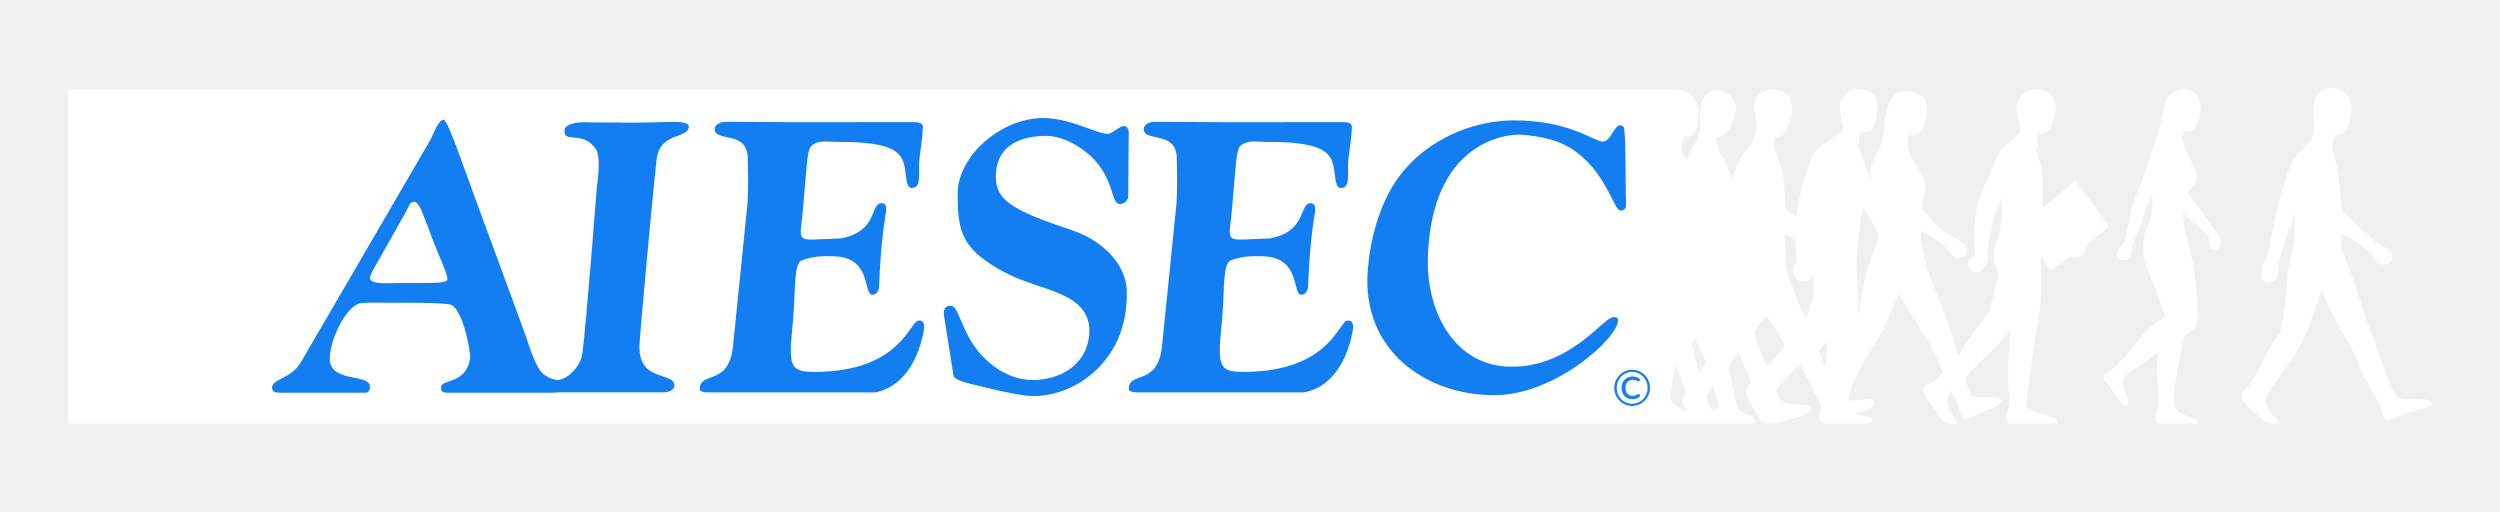
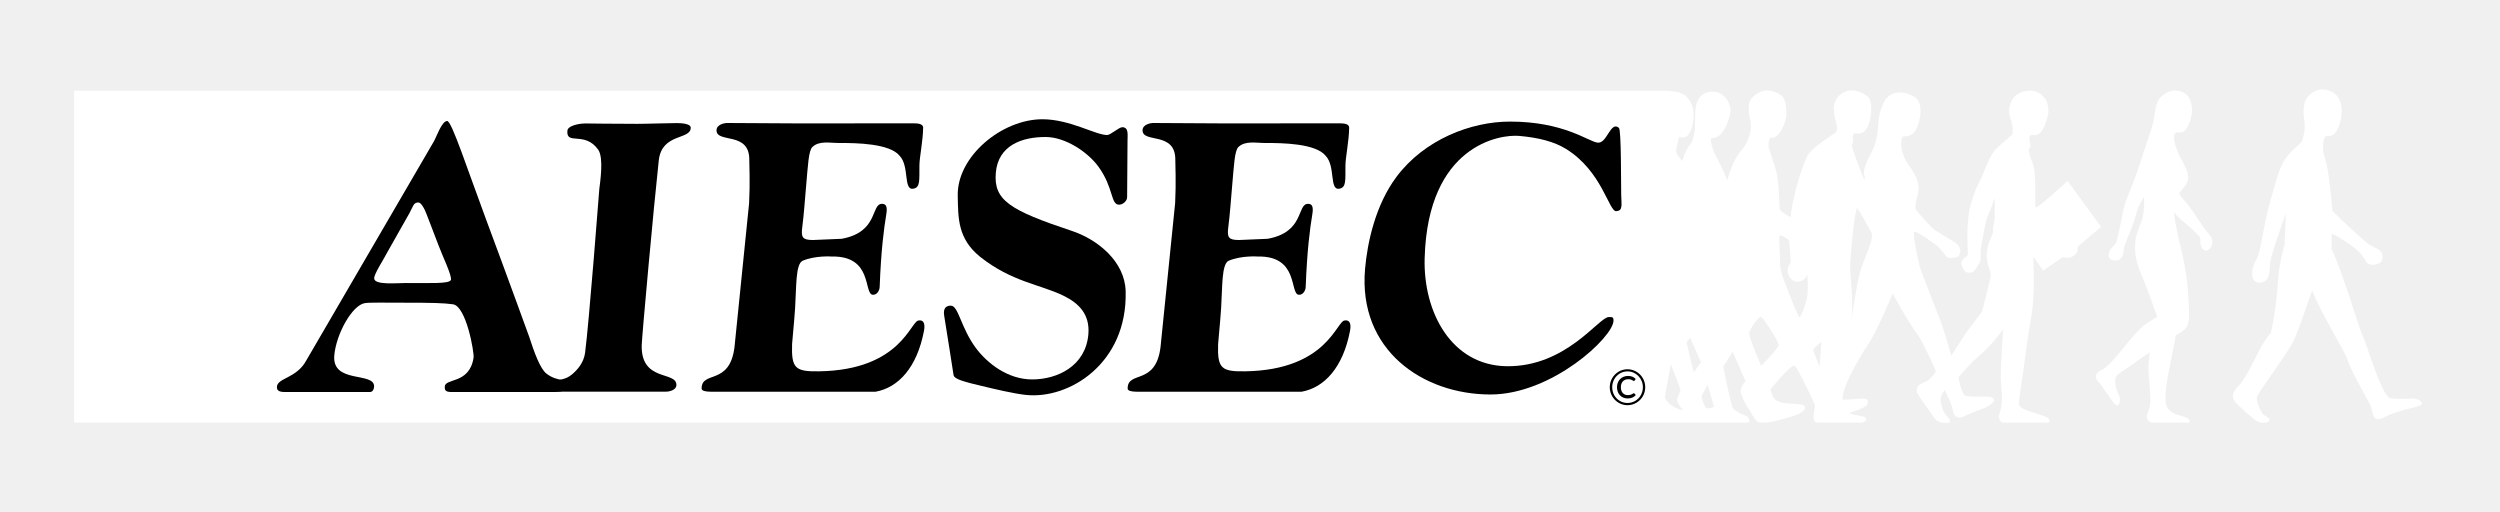
<svg xmlns="http://www.w3.org/2000/svg" version="1.1" width="1265" height="259" viewBox="0 0 1265 259">
  <defs>
    <clipPath id="clip_1">
      <path transform="matrix(1,0,0,-1,0,259)" d="M0 259H1265V0H0Z" />
    </clipPath>
  </defs>
  <g>
    <g clip-path="url(#clip_1)">
-       <path transform="matrix(1,0,0,-1,1123.207,119.6372)" d="M0 0C-.624 1.068-2.435 2.938-2.956 3.65-4.912 6.325-8.385 11.861-11.449 15.964-13.403 18.58-16.194 20.971-16.139 22.084-16.075 23.349-11.679 26.277-11.662 30.102-11.646 33.881-14.382 37.795-16.191 41.468-17.649 44.427-18.807 48.459-18.866 50.045-18.917 51.389-18.881 53.649-16.413 53.181-12.681 52.474-10.941 57.521-9.9 62.125-9.379 64.434-9.689 70.826-13.253 73.084-15.989 74.819-20.909 75.747-25.573 71.304-28.428 68.583-28.497 62.985-29.461 58.398-30.274 54.525-34.021 44.781-36.567 36.305-37.894 31.891-42.597 20.254-43.278 18.532-45.14 13.831-46.282 3.76-48.351-2.934-48.493-3.395-50.111-5.19-50.393-5.414-52.119-6.783-53.433-11-50.247-11.842-43.958-13.506-44.556-5.886-44.397-5.414-42.836-.771-40.267 4.316-38.654 9.845-38.427 10.625-37.406 14.457-36.995 15.158-36.795 15.5-34.939 19.382-34.203 20.4-34.203 20.4-33.464 12.335-35.881 6.895-36.197 6.183-38.239 .985-38.557-2.056-39.428-10.409-37.027-15.792-33.865-23.294-31.562-28.757-28.5-37.889-27.466-40.769-27.466-40.769-28.425-41.356-31.958-43.513-39.359-48.033-47.831-62.237-54.474-67.132-55.302-67.743-57.146-68.222-58.113-69.535-60.086-72.211-56.552-74.605-56.035-75.404-55.125-76.811-50.187-84.051-49.291-84.979-46.561-87.811-45.746-82.792-47.02-80.527-49.128-76.778-49.37-71.925-47.896-70.517-46.329-69.02-40.807-65.784-37.774-63.298-36.835-62.529-31.141-58.873-31.141-58.873-31.141-58.873-32.481-64.871-31.599-72.494-31.107-76.735-30.925-82.488-30.905-83.436-30.867-85.253-31.35-87.444-32.286-89.578-33.536-92.424-31.902-94.638-30.122-94.638H-11.327C-10.173-93.324-11.226-92.232-16.735-90.761-18.837-90.2-22.537-88.678-23.102-84.57-23.541-81.372-22.668-73.557-21.661-69.148-20.979-66.166-17.956-50.133-17.956-50.133-17.956-50.133-13.809-48.058-12.582-46.114-11.403-44.244-10.978-41.48-11.272-36.5-11.504-32.603-11.611-21.559-14.582-9.194-19.226 10.129-18.866 12.521-18.866 12.521-18.866 12.521-16.627 9.755-15.266 8.675-11.746 5.884-7.299 1.931-5.932 .112-5.184-.883-5.452-2.038-5.476-2.808-5.547-5.09-3.747-7.742-1.882-6.871 1.281-5.395 .937-1.605 0 0" fill="#ffffff" />
-       <path transform="matrix(1,0,0,-1,1225.866,201.9932)" d="M0 0C-1.483-.096-11.07-.682-12.35 .72-17.45 6.307-22.706 26.277-25.641 32.45-27.271 35.88-35.471 64.006-41.269 76.21L-41.17 83.873C-41.17 83.873-38.737 82.893-38.191 82.544-36.155 81.245-29.253 77.061-26.36 73.723-25.43 72.65-23.975 70.211-23.677 69.72-22.406 67.625-18.835 67.697-16.382 69.249-15.191 70.002-14.254 73.83-17.393 75.979-18.317 76.612-21.486 77.793-23.282 79.282-24.506 80.296-34.869 89.604-36.183 91.031-37.042 91.963-40.828 95.515-40.828 95.515-41.029 98.06-42.278 113.198-43.916 119.734-44.772 123.154-45.624 125.358-45.589 127.04-45.562 128.33-45.877 134.352-42.963 133.821-38.25 132.963-35.588 142.571-36.183 148.286-36.691 153.167-39.664 157.448-46.476 157.448-49.088 157.448-54.033 154.867-54.995 150.522-56.206 145.046-55.028 143.021-54.995 140.234-54.985 139.454-54.901 137.887-54.995 137.112-55.105 136.195-55.769 131.601-56.854 130.345-58.352 128.612-62.257 126.334-65.775 120.543-68.519 116.026-71 105.418-72.855 99.206-75.746 89.523-77.257 74.636-79.493 70.942-81.089 68.306-81.903 65.5-81.668 62.772-81.191 57.269-75.11 58.725-73.892 61.096-72.611 63.588-72.743 67.145-72.582 68.888-72.154 73.5-64.55 94.251-64.55 94.251-64.55 94.251-65.047 80.448-65.234 78.164-65.234 78.164-66.728 73.306-67.86 66.475-68.373 63.381-68.422 60.635-68.86 55.596-69.475 48.527-70.732 39.772-72.144 33.425-78.253 27.014-81.632 15.283-87.601 7.516-88.628 6.179-93.9 2.49-90.247-1.87-88.282-4.214-84.316-7.506-83.235-8.463-82.672-8.962-79.559-11.984-77.354-12.282-75.841-12.486-73.05-12.459-72.79-10.846-72.65-9.984-75.813-8.506-76.163-8.072-77.924-5.887-79.167-2.314-79.346-.341-79.431 .589-79.037 1.293-78.725 1.928-77.601 4.211-65.25 21.19-61.713 27.361-58.035 33.776-53.671 48.674-51.097 55.001-49.053 48.706-38.527 30.381-33.738 21.448-31.586 14.725-28.071 8.667-21.767-2.771-20.656-4.786-20.423-9.454-18.779-10.282-17.724-10.814-16.235-10.533-13.439-9.139-5.359-5.105 4.791-4.535 4.79-2.59 4.79-.872 1.407 .091 0 0" fill="#ffffff" />
-       <path transform="matrix(1,0,0,-1,960.96,148.5576)" d="M0 0C.027 .059 .043 .092 .043 .092 .007 .098-.006 .065 0 0" fill="#ffffff" />
-       <path transform="matrix(1,0,0,-1,944.9609,135.5859)" d="M0 0C-2.288-6.568-5.233-28.38-5.233-28.38-3.551-17.504-5.805-2.532-5.69 .714-5.464 7.113-3.677 27.784-2.054 30.655-1.955 30.83 5.428 18.101 5.485 17.374 5.678 13.138 2.597 7.458 0 0M-21.238-50.187-24.53-41.767C-24.318-40.763-20.482-37.585-20.29-37.643ZM-27.942-16.501C-29.083-20.424-30.704-25.023-31.68-25.014-31.68-25.014-34.431-19.403-37.267-11.649-38.812-7.426-41.432-1.853-41.355 1.893-41.229 8.079-42.233 16.187-41.522 16.628-40.992 16.957-37.147 14.78-36.738 14.12-36.738 14.12-35.831 3.559-35.962 2.992-35.962 2.992-37.412 1.22-37.49-.874-37.585-3.396-35.889-6.975-32.359-6.89-28.237-6.79-27.568-2.891-27.504-3.121-27.504-3.121-26.676-12.143-27.942-16.501M-50.989-49.793C-50.989-49.793-57.041-35.86-57.118-33.013-57.144-32.088-52.92-24.693-50.914-24.947-50.025-25.06-41.981-37.444-42.062-39.133-42.14-40.799-50.989-49.793-50.989-49.793M-78.984-71.229C-80.353-70.191-81.469-65.272-81.469-65.272L-78.239-59.464-75.029-70.654C-75.029-70.654-78.07-71.921-78.984-71.229M-85.313-53.069C-85.313-53.069-89.065-38.266-89.015-37.766L-87.218-35.521-81.637-47.905ZM-100.006-66.062C-100.224-65.589-97.008-49.039-97.008-49.039-97.008-49.039-92.244-61.08-92.029-62.146-92.029-62.146-93.212-65.007-93.769-66.522-94.46-68.41-90.795-72.434-90.795-72.434-90.795-72.434-97.613-71.244-100.006-66.062M95.501-78.689C95.608-78.432 96.254-77.943 95.783-77.132 94.087-74.216 81.156-73.284 80.274-69.296 80.105-68.53 82.225-54.697 82.601-52.082 83.135-48.367 85.088-33.026 86.313-26.641 89.226-11.44 87.272 5.458 87.795 5.722L92.705-1.244 102.727 5.608C103.121 5.593 106.583 4.038 109.63 7.567 110.392 8.448 110.271 10.699 110.344 10.99L122.211 21.05 105.125 44.426C105.125 44.426 90.095 30.582 88.863 30.843 88.662 30.886 88.58 36.139 88.649 40.396 88.713 44.275 88.604 50.458 87.342 53.499 86.257 56.109 85.096 59.404 85.479 60.633 85.549 60.854 86.273 61.167 86.215 62.191 86.138 63.552 85.776 64.518 85.751 64.799 85.522 67.383 85.788 68.128 88.103 67.76 93.017 66.978 95.225 78.477 95.34 78.964 95.456 79.456 95.452 84.562 93.328 86.805 92.32 87.87 90.113 91.302 83.464 90.165 78.905 89.386 75.566 85.523 75.332 80.619 75.141 76.633 77.357 74.521 77.159 69.5 77.15 69.276 77.116 68.399 76.972 68.229 75.347 66.327 69.54 62.156 67.148 58.835 64.97 55.809 62.527 48.986 61.745 47.223 61.015 45.576 59.304 42.395 58.608 40.732 57.897 39.034 56.379 34.81 55.547 31.413 53.085 21.361 54.488 8.492 54.348 7.186 54.313 6.862 53.888 6.316 53.673 6.072 53.437 5.804 52.813 5.43 52.556 5.182 52.126 4.769 50.848 3.786 50.999 2.491 51.271 .152 52.79-3.153 56.136-2.212 57.847-1.73 58.832 .411 59.046 .698 59.228 .942 60.245 2.615 60.396 2.938 60.64 3.457 60.794 4.612 60.851 5.182 60.9 5.681 60.802 8.688 60.851 9.186 60.935 10.037 63.204 24.134 64.514 26.729 66.077 29.829 68.016 35.798 68.016 35.798 68.016 35.798 68.075 26.415 68.004 25.522 67.893 24.111 67.224 21.343 67.111 19.933 67.076 19.486 67.184 18.583 67.111 18.14 66.941 17.094 63.675 11.668 63.946 5.7 64.169 .809 66.443-2.041 65.99-4.243 65.609-6.099 61.84-21.384 61.519-22.116 61.324-22.559 60.695-23.31 60.396-23.689 59.075-25.371 56.51-28.865 55.179-30.541 52.813-33.519 45.913-44.58 45.913-44.58 45.913-44.58 42.608-33.051 41.198-29.047 40.359-26.663 30.647-2.009 29.942 .256 29.563 1.475 25.833 17.84 27.017 18.6 27.74 19.063 37.653 12.589 39.577 10.535 39.957 10.129 42.374 7.342 42.698 6.755 42.896 6.396 43.706 5.002 45.836 5.182 46.227 5.215 48.595 5.462 48.974 5.608 49.899 5.969 51.045 8.225 50.087 10.535 49.991 10.768 49.291 11.948 48.527 12.543 47.606 13.26 38.055 19.034 37.333 19.478 35.774 20.436 27.73 29.679 27.703 29.993 27.233 35.389 29.81 37.375 29.153 42.126 28.444 47.26 25.012 51.176 23.919 52.795 19.086 59.956 20.172 67.107 21.414 67.112 25.466 67.125 27.947 68.572 29.435 74.701 30.037 77.183 31.052 81.279 29.056 85.238 27.763 87.799 22.615 89.881 18.351 89.446 13.597 88.961 11.78 85.117 11.148 83.739 7.258 75.256 9.768 70.235 6.52 61.742 5.227 58.359-.365 50.337 1.901 46.274L1.624 44.934C1.624 44.934-2.081 53.325-4.778 62.193-4.966 62.813-4.159 63.611-4.128 64.433-4.062 66.207-4.48 66.967-4.402 67.116-4.31 67.29-4.241 68.925-2.864 68.674 2.173 67.755 3.717 72.504 4.394 75.384 5.575 80.416 5.251 85.713 3.514 87.252-.404 90.725-5.269 90.821-6.806 90.386-12.046 88.903-14.124 84.839-13.958 80.985-13.664 74.162-11.086 71.938-13.069 69.124-13.721 68.201-25.645 61.684-27.896 56.389-34.3 41.337-35.941 26.801-36.025 26.226-36.131 25.507-40.664 28.846-41.232 29.358-42.041 30.086-41.403 38.683-42.872 47.223-43.549 51.158-46.714 59.696-47.112 61.178-47.426 62.345-47.191 66.68-46.007 66.445-41.928 65.636-38.253 74.255-38.157 78.074-38.042 82.73-38.865 86.536-40.633 87.915-43.879 90.448-48.32 90.874-49.814 90.386-54.205 88.952-56.835 86.322-57.196 83.659-57.854 78.807-56.414 75.626-56.302 73.827-56.253 73.048-56.162 71.473-56.302 70.705-56.474 69.762-57.271 64.231-60.558 60.633-66.196 54.46-68.171 44.76-68.171 44.76-68.171 44.76-70.5 50.662-73.732 56.427-74.572 57.925-75.224 59.393-75.67 60.829-76.541 63.635-77.108 66.439-76.055 66.346-69.581 65.773-66.301 78.603-66.602 81.052-67.14 85.426-70.744 89.978-75.646 89.945-83.213 89.894-84.311 82.914-84.485 80.801-84.704 78.159-84.655 72.196-84.751 70.705-84.834 69.406-85.738 66.235-86.02 64.965-86.362 63.417-89.356 61.404-91.242 54.586-91.242 54.586-93.934 57.842-94.151 58.629-94.659 60.457-93.493 64.266-92.773 66.756-92.773 66.756-91.282 66.518-90.48 66.522-88.547 66.533-85.835 69.822-85.463 77.041-85.221 81.75-86.556 84.893-89.283 87.621-90.582 88.919-93.992 90.386-99.989 90.386H-910.617V-78.689H-99.989-75.52-58.203C-55.718-78.689-57.358-75.652-59.089-75.102-61.935-74.196-64.494-72.323-65.284-71.594-66.245-70.705-70.338-50.223-70.338-50.223L-65.492-42.559-58.917-57.72C-58.917-57.72-61.005-59.697-61.39-61.781-61.994-65.062-56.711-72.657-56.123-73.737-54.867-76.048-53.296-78.689-51.609-78.689H-48.664C-45.132-78.689-32.917-74.909-32.113-74.445-29.314-72.832-28.108-71.923-28.871-70.391-29.444-69.238-32.795-69.355-33.072-69.289-34.584-68.928-40.864-69.126-43.159-67.495-44.655-66.431-45.311-64.826-46.325-61.827-46.325-61.827-36.251-49.374-34.138-49.708-32.554-49.959-23.697-69.389-23.597-69.743-23.336-70.662-24.848-74.746-24.05-77.77-23.878-78.421-22.331-78.689-22.16-78.689H.434C.8-78.604 3.748-77.814 1.937-75.998 1.4-75.46-2.668-74.979-3.136-74.788-3.503-74.638-6.109-74.154-6.059-73.761-6.059-73.761-.559-72.035 .588-71.312 1.168-70.945 2.521-70.351 2.839-69.743 3.021-69.395 3.781-68.39 3.121-67.142 2.604-66.164-.472-66.493-.973-66.538-1.936-66.623-9.44-67.341-9.484-66.841-10.125-59.679 2.861-39.679 3.896-38.226 7.623-32.982 16.042-12.88 16.042-12.88 16.042-12.88 22.55-25.544 29.722-35.334 30.404-36.265 38.001-51.392 37.948-52.719 37.938-52.975 34.966-56.909 33.421-57.522 32.041-58.069 29.065-59.436 28.594-60.585 28.198-61.55 28.159-62.85 28.594-63.694 29.701-65.843 35.368-73.729 35.874-74.475 36.075-74.772 37.662-77.278 39.079-78.058 41.483-79.379 44.991-78.689 44.991-78.689 45.09-78.637 45.341-77.192 44.584-76.523 43.862-75.885 42.876-74.455 42.036-73.172 41.486-72.331 40.254-68.729 40.453-66.436 40.582-64.948 42.169-62.242 42.522-62.203 42.522-62.203 45.676-68.147 46.428-71.467 46.778-73.016 46.859-73.764 47.712-75.068 48.659-76.52 50.911-76.241 51.893-75.729 53.751-74.761 61.267-71.779 62.925-71.199 64.281-70.724 68.155-68.433 67.597-66.941 66.555-64.156 58.054-66.377 53.162-64.968 51.009-64.348 49.55-55.678 49.55-55.678 50.411-54.221 58.104-46.258 59.502-45.147 65.608-40.299 71.618-32.151 71.834-31.726 71.924-31.549 72.074-31.003 72.265-31.059 72.424-31.106 72.275-31.56 72.265-31.726 72.21-32.516 71.129-46.911 71.069-55.858 71.048-59.207 72.327-66.759 71.216-71.374 71.098-71.865 70.483-73.645 70.24-74.788 69.717-77.244 71.571-78.542 71.633-78.689Z" fill="#ffffff" />
-       <path transform="matrix(1,0,0,-1,194.0166,127.3394)" d="M0 0C-1.776-3.551-6.785-11.05-6.785-13.418-6.785-16.97 4.434-15.833 9.168-15.833 22.388-15.833 31.305-16.26 32.274-14.314 33.156-12.543 27.79-1.579 26.014 3.354L20.05 18.902C18.668 22.651 16.949 25.216 15.765 25.216 13.154 25.216 13.067 23.168 11.246 19.889ZM23.648 56.357C24.832 58.33 27.646 66.733 30.408 66.733 32.731 66.733 40.668 42.209 50.461 15.946 61.215-12.895 72.177-43.153 72.177-43.153 74.716-51.038 77.816-59.56 81.018-62.004 87.268-66.777 91.482-63.554 91.443-68.463 91.42-71.225 87.207-71.371 85.233-71.371H32.578C29.026-71.371 29.207-69.922 29.193-68.768 29.136-64.038 41.72-67.656 43.866-53.873 44.26-51.338 40.16-27.636 33.362-26.666 28.802-26.014 22.585-25.858 8.774-25.858-1.683-25.858-8.73-25.669-11.492-26.064-18.003-27.05-26.134-41.804-27.106-52.679-28.412-67.28-6.821-60.966-6.812-68.463-6.812-69.269-7.18-71.371-8.962-71.371H-52.199C-55.553-71.371-56.335-70.436-56.335-68.858-56.335-64.123-46.291-64.517-41.359-55.244Z" fill="#137ef2" />
-       <path transform="matrix(1,0,0,-1,323.5562,174.8125)" d="M0 0C-.503-18.978 17.956-13.007 17.675-20.437 17.577-23.063 13.616-23.71 12.691-23.71H-39.694C-43.766-23.71-42.559-23.513-42.915-20.868-43.618-15.64-40.663-19.469-35.027-14.494-32.752-12.485-29.52-8.933-28.858-3.923-26.843 11.34-21.601 79.616-21.601 79.616-21.23 82.857-19.235 95.422-22.18 99.587-29.016 109.254-38.686 101.539-37.854 109.349-37.591 111.813-31.994 112.952-28.663 112.952-24.22 112.952-17.742 112.753-2.379 112.753 3.729 112.753 12.574 113.14 17.756 113.14 20.348 113.14 24.978 112.854 24.978 110.757 24.978 104.465 10.236 108.18 8.689 94.094 6.093 70.452 .116 4.384 0 0" fill="#137ef2" />
-       <path transform="matrix(1,0,0,-1,425.4619,120.6284)" d="M0 0C18.933 3.448 14.727 17.819 20.558 17.815 22.869 17.813 23.299 15.971 22.707 12.417 21.499 5.17 20.056-5.792 19.344-24.544 19.27-26.493 17.89-28.681 15.837-28.525 11.042-28.162 16.043-8.602-5.055-9.042-5.055-9.042-13.432-8.414-19.969-11.221-23.545-13.025-23.056-24.373-23.751-35.32-24.271-43.496-25.228-51.915-25.288-53.656-25.714-66.16-23.517-67.71-11.574-67.53 30.666-66.894 35.096-41.311 39.339-41.621 39.339-41.621 43.126-40.637 41.907-47.003 38.351-65.563 28.87-75.825 17.298-77.92H-66.78C-69.477-77.92-71.384-77.452-71.384-76.288-71.384-66.995-57.145-74.939-54.647-55.344L-47.181 18.201C-46.647 28.595-47.093 37.307-47.093 40.41-47.093 54.764-63.616 48.605-63.789 55.165-63.876 58.459-59.189 59.002-58.612 59.002-46.283 59.002-34.146 58.79-21.817 58.79 21.72 58.79 32.409 58.835 36.646 58.835 38.958 58.835 41.528 58.538 41.493 56.598 41.363 49.349 39.643 41.86 39.597 37.361 39.52 29.809 40.068 26.293 36.649 25.544 31.19 24.349 34.699 36.982 29.472 42.327 24.431 48.602 7.365 48.834-.972 48.806-6.078 48.788-11.437 50.121-14.961 46.745-16.911 44.875-17.216 37.067-18.116 27.127-18.697 20.707-19.264 12.275-20.097 5.919-20.784 .67-19.975-.621-14.618-.621Z" fill="#137ef2" />
-       <path transform="matrix(1,0,0,-1,642.54,120.6284)" d="M0 0C18.934 3.448 14.727 17.819 20.558 17.815 22.869 17.813 23.3 15.971 22.707 12.417 21.499 5.17 20.056-5.792 19.344-24.544 19.27-26.493 17.89-28.681 15.837-28.525 11.042-28.162 16.043-8.602-5.055-9.042-5.055-9.042-13.432-8.414-19.969-11.221-23.545-13.025-23.056-24.373-23.751-35.32-24.271-43.496-25.228-51.915-25.287-53.656-25.713-66.16-23.516-67.71-11.574-67.53 30.666-66.894 35.096-41.311 39.34-41.621 39.34-41.621 43.127-40.637 41.907-47.003 38.351-65.563 28.871-75.825 17.299-77.92H-66.779C-69.477-77.92-71.384-77.452-71.384-76.288-71.384-66.995-57.144-74.939-54.646-55.344L-47.18 18.201C-46.647 28.595-47.093 37.307-47.093 40.41-47.093 54.764-63.615 48.605-63.789 55.165-63.876 58.459-59.189 59.002-58.611 59.002-46.282 59.002-34.146 58.79-21.817 58.79 21.721 58.79 32.409 58.835 36.647 58.835 38.959 58.835 41.528 58.538 41.493 56.598 41.363 49.349 39.643 41.86 39.597 37.361 39.52 29.809 40.068 26.293 36.65 25.544 31.19 24.349 34.699 36.982 29.473 42.327 24.431 48.602 7.365 48.834-.972 48.806-6.077 48.788-11.436 50.121-14.961 46.745-16.911 44.875-17.216 37.067-18.116 27.127-18.697 20.707-19.264 12.275-20.096 5.919-20.784 .67-19.974-.621-14.617-.621Z" fill="#137ef2" />
-       <path transform="matrix(1,0,0,-1,570.894,99.4531)" d="M0 0C0-1.801-2.005-3.726-4.005-3.8-8.463-3.966-6.755 4.685-14.533 15.454-20.162 23.247-31.651 30.632-41.394 30.684-53.603 30.75-65.733 26.428-66.909 12.458-68.093-1.602-59.703-6.655-28.094-17.186-15.033-21.538-1.167-32.715-.752-47.85 .262-84.825-29.762-103.157-51.717-100.718-58.15-100.003-67.077-97.834-74.522-96.059-81.968-94.283-87.931-92.89-88.431-90.688-88.431-90.688-92.207-66.325-93.207-60.428-93.91-56.284-91.969-55.217-89.768-55.249-85.956-55.304-84.698-66.525-77.158-76.713-71.169-84.804-60.677-92.839-48.363-92.839-35.554-92.839-21.169-86.035-19.757-69.922-18.857-59.656-24.643-54.001-32.359-50.219-44.228-44.399-58.733-43.225-75.07-30.236-86.323-20.999-86.104-10.716-86.312 .89-86.669 20.858-63.796 39.734-43.181 39.734-29.171 39.734-16.143 31.694-10.139 31.694-8.538 31.694-4.104 35.679-2.503 35.679 .899 35.679 .204 31.782 .204 28.979 .204 28.979 0 6.205 0 0" fill="#137ef2" />
-       <path transform="matrix(1,0,0,-1,822.6494,98.3257)" d="M0 0C.133-5.259 .899-7.992-2.526-8.235-6.298-8.503-9.689 12.064-28.061 23.444-34.185 27.237-41.999 29.227-51.994 30.12-61.74 30.991-98.563 25.508-100.155-32.206-100.916-59.793-86.443-86.886-58.29-87.236-28.027-87.612-11.327-62.19-6.39-62.19-4.673-62.19-3.922-62.023-3.922-63.971-3.922-72.349-35.318-101.64-66.602-101.64-101.05-101.64-134.051-79.073-130.53-37.785-129.353-23.973-125.14-4.971-114.513 9.253-100.298 28.279-76.562 37.417-56.664 37.417-29.304 37.417-16.982 27.403-12.097 26.69-7.151 25.97-5.508 38.001-1.155 34.197 .082 33.116-.125 4.937 0 0" fill="#137ef2" />
-       <path transform="matrix(1,0,0,-1,833.4121,198.415)" d="M0 0C-.186-.685-.447-1.326-.786-1.923-1.124-2.521-1.53-3.062-2.005-3.546-2.479-4.03-3.007-4.446-3.588-4.792-4.17-5.139-4.797-5.406-5.469-5.595-6.142-5.782-6.841-5.876-7.566-5.876-8.292-5.876-8.989-5.782-9.657-5.595-10.325-5.406-10.946-5.139-11.52-4.792-12.093-4.446-12.616-4.03-13.091-3.546-13.564-3.062-13.969-2.521-14.303-1.923-14.637-1.326-14.895-.685-15.076 0-15.258 .685-15.349 1.399-15.349 2.143-15.349 2.886-15.258 3.604-15.076 4.298-14.895 4.991-14.637 5.636-14.303 6.233-13.969 6.83-13.564 7.376-13.091 7.868-12.616 8.361-12.093 8.781-11.52 9.128-10.946 9.475-10.325 9.743-9.657 9.936-8.989 10.128-8.292 10.224-7.566 10.224-6.478 10.224-5.454 10.013-4.498 9.591-3.541 9.169-2.71 8.593-2.005 7.862-1.3 7.131-.742 6.275-.334 5.294 .074 4.312 .278 3.262 .278 2.143 .278 1.399 .186 .685 0 0M1.156 4.579C.942 5.36 .639 6.091 .247 6.772-.145 7.453-.617 8.071-1.169 8.626-1.723 9.182-2.332 9.66-3.001 10.062-3.669 10.462-4.389 10.771-5.159 10.988-5.931 11.205-6.733 11.314-7.566 11.314-8.399 11.314-9.199 11.205-9.967 10.988-10.733 10.771-11.451 10.462-12.119 10.062-12.787 9.66-13.396 9.182-13.944 8.626-14.493 8.071-14.965 7.453-15.36 6.772-15.757 6.091-16.062 5.36-16.276 4.579-16.491 3.799-16.598 2.986-16.598 2.143-16.598 1.299-16.491 .488-16.276-.288-16.062-1.065-15.757-1.792-15.36-2.468-14.965-3.145-14.493-3.761-13.944-4.316-13.396-4.872-12.787-5.35-12.119-5.751-11.451-6.151-10.733-6.461-9.967-6.678-9.199-6.896-8.399-7.004-7.566-7.004-6.733-7.004-5.931-6.896-5.159-6.678-4.389-6.461-3.669-6.151-3.001-5.751-2.332-5.35-1.723-4.872-1.169-4.316-.617-3.761-.145-3.145 .247-2.468 .639-1.792 .942-1.062 1.156-.282 1.371 .499 1.479 1.308 1.479 2.143 1.479 2.986 1.371 3.799 1.156 4.579" fill="#137ef2" />
-       <path transform="matrix(1,0,0,-1,829.0137,199.3047)" d="M0 0C-.206-.101-.398-.209-.575-.325-.753-.442-.951-.549-1.169-.646-1.388-.741-1.642-.822-1.931-.89-2.219-.956-2.578-.989-3.007-.989-3.519-.989-3.99-.9-4.424-.721-4.856-.541-5.229-.28-5.543 .062-5.856 .405-6.102 .829-6.279 1.335-6.457 1.84-6.545 2.414-6.545 3.058-6.545 3.684-6.459 4.247-6.285 4.749-6.112 5.25-5.86 5.676-5.53 6.026-5.201 6.378-4.805 6.646-4.343 6.835-3.881 7.022-3.357 7.117-2.771 7.117-2.293 7.117-1.896 7.068-1.578 6.973-1.261 6.877-.998 6.772-.792 6.659-.586 6.547-.419 6.444-.291 6.353-.163 6.261-.042 6.215 .074 6.215 .165 6.215 .243 6.239 .31 6.29 .375 6.34 .429 6.39 .47 6.44L1.039 7.255C.569 7.723 .022 8.096-.601 8.376-1.224 8.655-1.984 8.796-2.883 8.796-3.691 8.796-4.44 8.655-5.129 8.376-5.817 8.096-6.413 7.703-6.917 7.198-7.42 6.692-7.812 6.087-8.092 5.382-8.372 4.676-8.513 3.9-8.513 3.058-8.513 2.222-8.383 1.453-8.123 .752-7.863 .05-7.496-.556-7.021-1.064-6.548-1.574-5.979-1.972-5.314-2.255-4.65-2.539-3.914-2.681-3.105-2.681-2.149-2.681-1.33-2.528-.649-2.224 .03-1.919 .606-1.491 1.076-.939L.334-.138C.234-.037 .123 .009 0 0" fill="#137ef2" />
+       <path transform="matrix(1,0,0,-1,1118.798,119.8418)" d="M0 0C-.619 1.06-2.418 2.917-2.936 3.625-4.878 6.281-8.326 11.779-11.37 15.853-13.311 18.451-16.082 20.825-16.026 21.931-15.964 23.186-11.598 26.094-11.581 29.893-11.564 33.646-14.282 37.533-16.078 41.179-17.526 44.118-18.676 48.123-18.735 49.697-18.785 51.031-18.75 53.276-16.299 52.812-12.593 52.109-10.865 57.122-9.832 61.693-9.313 63.986-9.622 70.333-13.16 72.576-15.878 74.298-20.764 75.221-25.396 70.808-28.23 68.107-28.299 62.547-29.256 57.992-30.063 54.146-33.785 44.469-36.313 36.053-37.63 31.669-42.301 20.113-42.978 18.403-44.826 13.735-45.96 3.734-48.015-2.914-48.155-3.371-49.763-5.154-50.043-5.376-51.757-6.736-53.062-10.924-49.897-11.761-43.651-13.412-44.246-5.845-44.088-5.376-42.538-.765-39.986 4.287-38.386 9.776-38.16 10.551-37.146 14.356-36.737 15.052-36.538 15.392-34.696 19.248-33.965 20.259-33.965 20.259-33.23 12.25-35.632 6.847-35.945 6.14-37.974 .979-38.288-2.042-39.153-10.337-36.77-15.682-33.63-23.132-31.343-28.558-28.302-37.626-27.274-40.485-27.274-40.485-28.228-41.068-31.736-43.211-39.085-47.698-47.498-61.804-54.095-66.665-54.917-67.271-56.749-67.748-57.709-69.051-59.668-71.709-56.158-74.086-55.646-74.88-54.741-76.277-49.837-83.467-48.948-84.388-46.236-87.2-45.428-82.216-46.692-79.967-48.786-76.244-49.026-71.426-47.563-70.026-46.007-68.54-40.522-65.326-37.512-62.858-36.579-62.094-30.924-58.463-30.924-58.463-30.924-58.463-32.255-64.42-31.379-71.989-30.892-76.201-30.71-81.914-30.69-82.855-30.652-84.66-31.132-86.836-32.062-88.954-33.304-91.781-31.68-93.979-29.913-93.979H-11.249C-10.102-92.675-11.147-91.591-16.619-90.13-18.706-89.572-22.381-88.062-22.94-83.981-23.377-80.806-22.51-73.046-21.51-68.667-20.834-65.705-17.831-49.784-17.831-49.784-17.831-49.784-13.713-47.725-12.495-45.793-11.324-43.937-10.9-41.191-11.194-36.247-11.424-32.376-11.53-21.409-14.48-9.13-19.092 10.059-18.735 12.433-18.735 12.433-18.735 12.433-16.512 9.688-15.159 8.615-11.664 5.843-7.247 1.917-5.891 .111-5.147-.876-5.414-2.023-5.437-2.789-5.508-5.055-3.722-7.687-1.868-6.823 1.272-5.357 .932-1.594 0 0" fill="#ffffff" />
+       <path transform="matrix(1,0,0,-1,1220.743,201.625)" d="M0 0C-1.473-.095-10.993-.678-12.265 .715-17.328 6.263-22.548 26.095-25.462 32.225-27.081 35.631-35.225 63.561-40.981 75.681L-40.884 83.29C-40.884 83.29-38.469 82.316-37.926 81.97-35.904 80.68-29.049 76.524-26.177 73.21-25.253 72.145-23.809 69.723-23.513 69.235-22.25 67.155-18.704 67.227-16.269 68.768-15.086 69.515-14.155 73.316-17.271 75.451-18.19 76.08-21.337 77.252-23.12 78.731-24.335 79.738-34.626 88.981-35.932 90.398-36.784 91.324-40.544 94.851-40.544 94.851-40.744 97.378-41.984 112.411-43.61 118.902-44.461 122.298-45.307 124.486-45.271 126.157-45.245 127.438-45.558 133.418-42.664 132.891-37.984 132.038-35.341 141.58-35.932 147.255-36.437 152.102-39.389 156.353-46.152 156.353-48.746 156.353-53.657 153.79-54.612 149.475-55.815 144.038-54.646 142.026-54.612 139.259-54.603 138.484-54.52 136.928-54.612 136.159-54.722 135.248-55.381 130.686-56.458 129.439-57.945 127.718-61.824 125.456-65.317 119.705-68.042 115.219-70.507 104.685-72.349 98.516-75.22 88.901-76.72 74.117-78.94 70.449-80.525 67.831-81.334 65.045-81.1 62.336-80.627 56.87-74.588 58.316-73.378 60.671-72.106 63.146-72.237 66.678-72.077 68.408-71.652 72.988-64.101 93.596-64.101 93.596-64.101 93.596-64.595 79.889-64.781 77.62-64.781 77.62-66.264 72.796-67.389 66.013-67.897 62.939-67.946 60.214-68.381 55.21-68.991 48.189-70.24 39.496-71.642 33.192-77.709 26.826-81.063 15.177-86.991 7.464-88.012 6.136-93.247 2.473-89.619-1.856-87.669-4.185-83.729-7.454-82.656-8.404-82.097-8.899-79.005-11.901-76.816-12.196-75.313-12.399-72.542-12.373-72.283-10.771-72.146-9.915-75.287-8.446-75.634-8.016-77.382-5.846-78.616-2.298-78.794-.339-78.878 .584-78.487 1.284-78.177 1.914-77.061 4.182-64.797 21.043-61.283 27.171-57.631 33.541-53.298 48.335-50.742 54.618-48.712 48.367-38.26 30.169-33.503 21.299-31.366 14.622-27.876 8.606-21.615-2.752-20.513-4.753-20.281-9.389-18.649-10.211-17.601-10.739-16.122-10.46-13.346-9.075-5.322-5.07 4.757-4.504 4.757-2.571 4.757-.865 1.396 .09 0 0" fill="#ffffff" />
+       <path transform="matrix(1,0,0,-1,957.6797,148.5605)" d="M0 0C.027 .058 .042 .091 .042 .091 .006 .097-.007 .064 0 0" fill="#ffffff" />
+       <path transform="matrix(1,0,0,-1,941.791,135.6797)" d="M0 0C-2.271-6.522-5.197-28.183-5.197-28.183-3.525-17.382-5.764-2.514-5.65 .709-5.425 7.064-3.651 27.591-2.039 30.442-1.941 30.615 5.391 17.975 5.447 17.253 5.639 13.046 2.579 7.406 0 0M-21.091-49.837-24.359-41.477C-24.149-40.479-20.339-37.323-20.148-37.381ZM-27.748-16.386C-28.88-20.282-30.49-24.85-31.459-24.84-31.459-24.84-34.19-19.269-37.007-11.568-38.541-7.374-41.144-1.84-41.067 1.88-40.942 8.022-41.939 16.075-41.233 16.512-40.707 16.839-36.889 14.678-36.482 14.022-36.482 14.022-35.581 3.534-35.711 2.972-35.711 2.972-37.151 1.212-37.229-.868-37.322-3.373-35.639-6.926-32.134-6.841-28.041-6.742-27.376-2.871-27.312-3.1-27.312-3.1-26.49-12.058-27.748-16.386M-50.635-49.446C-50.635-49.446-56.644-35.61-56.721-32.782-56.746-31.864-52.552-24.521-50.56-24.773-49.677-24.886-41.689-37.185-41.769-38.86-41.847-40.516-50.635-49.446-50.635-49.446M-78.435-70.733C-79.794-69.703-80.902-64.818-80.902-64.818L-77.695-59.051-74.507-70.163C-74.507-70.163-77.527-71.421-78.435-70.733M-84.72-52.7C-84.72-52.7-88.446-37.999-88.395-37.503L-86.61-35.274-81.068-47.572ZM-99.31-65.602C-99.526-65.133-96.333-48.698-96.333-48.698-96.333-48.698-91.603-60.655-91.389-61.713-91.389-61.713-92.563-64.555-93.115-66.06-93.803-67.935-90.163-71.93-90.163-71.93-90.163-71.93-96.935-70.749-99.31-65.602M94.838-78.142C94.943-77.886 95.585-77.4 95.117-76.596 93.433-73.699 80.593-72.774 79.717-68.813 79.549-68.054 81.653-54.316 82.026-51.72 82.558-48.031 84.497-32.797 85.713-26.455 88.605-11.361 86.666 5.421 87.185 5.682L92.061-1.235 102.012 5.57C102.404 5.554 105.842 4.01 108.868 7.515 109.624 8.39 109.505 10.625 109.576 10.914L121.361 20.904 104.395 44.117C104.395 44.117 89.469 30.37 88.246 30.629 88.046 30.671 87.964 35.888 88.033 40.115 88.097 43.967 87.989 50.107 86.734 53.126 85.657 55.719 84.504 58.991 84.886 60.211 84.954 60.432 85.674 60.742 85.616 61.758 85.539 63.11 85.181 64.069 85.155 64.349 84.928 66.915 85.191 67.654 87.49 67.289 92.37 66.512 94.563 77.931 94.677 78.416 94.792 78.903 94.789 83.974 92.68 86.202 91.679 87.259 89.487 90.667 82.885 89.538 78.356 88.764 75.041 84.929 74.808 80.058 74.619 76.1 76.819 74.002 76.623 69.017 76.614 68.794 76.581 67.924 76.437 67.755 74.823 65.865 69.057 61.724 66.682 58.426 64.519 55.421 62.093 48.646 61.316 46.895 60.591 45.259 58.892 42.1 58.201 40.449 57.495 38.763 55.987 34.568 55.161 31.195 52.717 21.212 54.109 8.433 53.97 7.136 53.936 6.814 53.513 6.272 53.3 6.03 53.065 5.764 52.446 5.392 52.19 5.146 51.764 4.735 50.494 3.76 50.645 2.474 50.915 .151 52.424-3.131 55.746-2.196 57.445-1.718 58.424 .409 58.636 .693 58.816 .936 59.826 2.597 59.977 2.918 60.218 3.433 60.371 4.581 60.428 5.146 60.478 5.641 60.38 8.628 60.428 9.122 60.512 9.968 62.765 23.966 64.065 26.544 65.618 29.622 67.543 35.549 67.543 35.549 67.543 35.549 67.603 26.231 67.531 25.344 67.421 23.944 66.756 21.195 66.645 19.794 66.609 19.351 66.717 18.454 66.645 18.014 66.477 16.976 63.232 11.587 63.502 5.66 63.723 .803 65.981-2.027 65.532-4.213 65.153-6.057 61.41-21.234 61.091-21.963 60.898-22.401 60.273-23.147 59.977-23.524 58.665-25.195 56.117-28.665 54.796-30.328 52.446-33.285 45.594-44.271 45.594-44.271 45.594-44.271 42.313-32.821 40.912-28.845 40.079-26.478 30.435-1.995 29.734 .254 29.357 1.465 25.653 17.716 26.829 18.47 27.548 18.931 37.392 12.502 39.303 10.462 39.68 10.059 42.08 7.291 42.402 6.708 42.599 6.353 43.402 4.968 45.518 5.146 45.906 5.179 48.258 5.424 48.634 5.57 49.553 5.928 50.69 8.167 49.739 10.462 49.644 10.693 48.948 11.865 48.189 12.456 47.275 13.168 37.79 18.901 37.073 19.342 35.526 20.294 27.538 29.473 27.511 29.785 27.044 35.143 29.603 37.115 28.951 41.833 28.247 46.932 24.838 50.82 23.753 52.429 18.953 59.54 20.032 66.641 21.266 66.645 25.289 66.658 27.754 68.095 29.23 74.182 29.828 76.646 30.837 80.713 28.854 84.645 27.57 87.189 22.458 89.256 18.223 88.824 13.503 88.343 11.699 84.525 11.071 83.156 7.208 74.733 9.7 69.747 6.475 61.313 5.19 57.954-.362 49.987 1.889 45.953L1.613 44.621C1.613 44.621-2.066 52.954-4.744 61.761-4.932 62.376-4.129 63.168-4.099 63.985-4.032 65.747-4.448 66.502-4.371 66.649-4.279 66.822-4.211 68.446-2.844 68.197 2.158 67.284 3.691 72 4.363 74.859 5.537 79.857 5.215 85.117 3.49 86.646-.4 90.094-5.231 90.19-6.759 89.757-11.962 88.285-14.025 84.249-13.86 80.421-13.568 73.646-11.009 71.438-12.979 68.643-13.624 67.727-25.466 61.255-27.702 55.997-34.061 41.05-35.691 26.615-35.774 26.044-35.879 25.33-40.381 28.646-40.945 29.154-41.749 29.877-41.115 38.414-42.573 46.895-43.246 50.802-46.389 59.281-46.784 60.753-47.095 61.911-46.862 66.216-45.687 65.983-41.636 65.18-37.986 73.739-37.892 77.531-37.777 82.155-38.595 85.934-40.35 87.304-43.573 89.819-47.984 90.242-49.468 89.757-53.828 88.333-56.439 85.722-56.798 83.077-57.451 78.259-56.021 75.101-55.91 73.313-55.861 72.54-55.771 70.976-55.91 70.213-56.08 69.277-56.872 63.784-60.136 60.211-65.735 54.081-67.696 44.449-67.696 44.449-67.696 44.449-70.01 50.31-73.219 56.034-74.054 57.522-74.7 58.98-75.144 60.406-76.009 63.192-76.571 65.977-75.525 65.885-69.097 65.316-65.839 78.056-66.139 80.488-66.673 84.832-70.251 89.353-75.119 89.319-82.634 89.269-83.724 82.337-83.897 80.239-84.114 77.616-84.066 71.694-84.161 70.213-84.243 68.924-85.142 65.775-85.421 64.514-85.761 62.976-88.734 60.978-90.607 54.207-90.607 54.207-93.279 57.439-93.496 58.221-94.001 60.036-92.842 63.819-92.128 66.292-92.128 66.292-90.646 66.055-89.851 66.06-87.931 66.07-85.237 69.337-84.868 76.505-84.628 81.182-85.953 84.302-88.662 87.011-89.952 88.3-93.338 89.757-99.294 89.757H-904.284V-78.142H-99.294-74.993-57.798C-55.329-78.142-56.959-75.126-58.677-74.579-61.504-73.681-64.046-71.82-64.83-71.096-65.784-70.214-69.848-49.873-69.848-49.873L-65.036-42.263-58.507-57.318C-58.507-57.318-60.581-59.282-60.962-61.352-61.563-64.608-56.315-72.151-55.732-73.225-54.485-75.519-52.925-78.142-51.25-78.142H-48.325C-44.817-78.142-32.688-74.388-31.89-73.928-29.11-72.325-27.912-71.423-28.67-69.9-29.239-68.756-32.566-68.873-32.842-68.808-34.343-68.448-40.58-68.646-42.858-67.025-44.345-65.969-44.995-64.376-46.002-61.397-46.002-61.397-35.998-49.03-33.899-49.362-32.327-49.611-23.532-68.906-23.433-69.258-23.174-70.171-24.675-74.226-23.882-77.229-23.712-77.875-22.175-78.142-22.006-78.142H.432C.795-78.057 3.723-77.273 1.924-75.47 1.391-74.935-2.648-74.457-3.113-74.268-3.479-74.118-6.066-73.639-6.016-73.247-6.016-73.247-.555-71.534 .585-70.815 1.161-70.452 2.505-69.861 2.82-69.258 3-68.912 3.756-67.913 3.1-66.675 2.586-65.703-.468-66.031-.966-66.075-1.922-66.159-9.374-66.872-9.418-66.376-10.055-59.264 2.842-39.403 3.868-37.959 7.57-32.753 15.931-12.79 15.931-12.79 15.931-12.79 22.394-25.366 29.516-35.088 30.193-36.013 37.736-51.034 37.685-52.353 37.675-52.605 34.724-56.514 33.188-57.122 31.818-57.665 28.863-59.022 28.396-60.163 28.003-61.122 27.964-62.413 28.396-63.251 29.495-65.385 35.123-73.216 35.625-73.957 35.825-74.252 37.4-76.741 38.809-77.515 41.195-78.826 44.679-78.142 44.679-78.142 44.776-78.09 45.025-76.655 44.274-75.991 43.558-75.356 42.578-73.938 41.744-72.662 41.198-71.827 39.975-68.251 40.172-65.974 40.301-64.496 41.876-61.809 42.228-61.771 42.228-61.771 45.358-67.673 46.105-70.97 46.453-72.508 46.534-73.251 47.381-74.547 48.321-75.987 50.558-75.71 51.531-75.203 53.378-74.24 60.841-71.28 62.487-70.703 63.835-70.231 67.682-67.956 67.127-66.476 66.092-63.71 57.65-65.915 52.793-64.517 50.654-63.9 49.205-55.29 49.205-55.29 50.062-53.843 57.7-45.936 59.089-44.833 65.152-40.019 71.12-31.928 71.335-31.505 71.424-31.329 71.573-30.787 71.763-30.843 71.921-30.89 71.773-31.34 71.763-31.505 71.709-32.289 70.634-46.585 70.576-55.47 70.554-58.795 71.824-66.294 70.721-70.877 70.604-71.365 69.994-73.133 69.752-74.269 69.232-76.707 71.074-77.995 71.136-78.142Z" fill="#ffffff" />
+       <path transform="matrix(1,0,0,-1,196.0693,127.4907)" d="M0 0C-1.763-3.527-6.737-10.973-6.737-13.325-6.737-16.851 4.403-15.722 9.105-15.722 22.232-15.722 31.087-16.147 32.05-14.214 32.925-12.456 27.596-1.567 25.833 3.331L19.911 18.771C18.539 22.494 16.831 25.041 15.655 25.041 13.063 25.041 12.977 23.008 11.167 19.751ZM23.484 55.965C24.659 57.925 27.454 66.27 30.197 66.27 32.504 66.27 40.386 41.916 50.11 15.836 60.79-12.805 71.675-42.852 71.675-42.852 74.197-50.683 77.275-59.146 80.454-61.573 86.661-66.312 90.846-63.112 90.807-67.987 90.785-70.73 86.6-70.874 84.641-70.874H32.352C28.825-70.874 29.004-69.435 28.99-68.29 28.934-63.592 41.431-67.185 43.561-53.498 43.953-50.981 39.881-27.444 33.13-26.48 28.603-25.833 22.428-25.677 8.713-25.677-1.671-25.677-8.669-25.491-11.412-25.882-17.877-26.862-25.952-41.513-26.918-52.312-28.214-66.812-6.773-60.542-6.765-67.987-6.764-68.788-7.13-70.874-8.899-70.874H-51.836C-55.167-70.874-55.943-69.946-55.943-68.378-55.943-63.676-45.969-64.068-41.071-54.86Z" />
+       <path transform="matrix(1,0,0,-1,324.708,174.6328)" d="M0 0C-.499-18.846 17.831-12.917 17.553-20.296 17.455-22.903 13.522-23.545 12.603-23.545H-39.417C-43.461-23.545-42.263-23.35-42.616-20.724-43.314-15.532-40.38-19.334-34.784-14.394-32.524-12.399-29.314-8.871-28.657-3.896-26.656 11.261-21.45 79.062-21.45 79.062-21.082 82.281-19.101 94.758-22.025 98.894-28.813 108.494-38.417 100.832-37.59 108.587-37.329 111.035-31.771 112.166-28.463 112.166-24.052 112.166-17.619 111.968-2.363 111.968 3.703 111.968 12.487 112.352 17.633 112.352 20.207 112.352 24.805 112.069 24.805 109.986 24.805 103.738 10.165 107.427 8.629 93.438 6.051 69.961 .115 4.354 0 0" />
+       <path transform="matrix(1,0,0,-1,425.9053,120.8257)" d="M0 0C18.801 3.423 14.624 17.694 20.415 17.691 22.71 17.689 23.137 15.859 22.549 12.331 21.35 5.134 19.916-5.752 19.209-24.375 19.136-26.309 17.765-28.482 15.727-28.328 10.965-27.966 15.932-8.542-5.02-8.979-5.02-8.979-13.338-8.356-19.83-11.143-23.382-12.935-22.896-24.204-23.586-35.075-24.102-43.194-25.053-51.554-25.111-53.283-25.535-65.7-23.353-67.24-11.494-67.061 30.453-66.429 34.852-41.024 39.065-41.332 39.065-41.332 42.827-40.355 41.615-46.677 38.084-65.108 28.669-75.298 17.178-77.379H-66.315C-68.994-77.379-70.888-76.914-70.888-75.757-70.888-66.53-56.747-74.418-54.267-54.959L-46.853 18.074C-46.323 28.396-46.766 37.047-46.766 40.129-46.766 54.383-63.173 48.267-63.346 54.78-63.432 58.053-58.778 58.591-58.204 58.591-45.961 58.591-33.909 58.381-21.666 58.381 21.569 58.381 32.183 58.426 36.392 58.426 38.688 58.426 41.239 58.13 41.205 56.204 41.075 49.005 39.367 41.569 39.321 37.101 39.245 29.602 39.79 26.11 36.395 25.366 30.974 24.179 34.458 36.725 29.268 42.032 24.261 48.263 7.313 48.495-.965 48.466-6.035 48.449-11.357 49.772-14.857 46.419-16.793 44.563-17.097 36.809-17.99 26.937-18.567 20.562-19.13 12.189-19.957 5.878-20.64 .666-19.835-.617-14.516-.617Z" />
+       <path transform="matrix(1,0,0,-1,641.4736,120.8257)" d="M0 0C18.802 3.423 14.624 17.694 20.415 17.691 22.711 17.689 23.138 15.859 22.55 12.331 21.35 5.134 19.917-5.752 19.21-24.375 19.136-26.309 17.766-28.482 15.728-28.328 10.965-27.966 15.932-8.542-5.02-8.979-5.02-8.979-13.338-8.356-19.83-11.143-23.381-12.935-22.895-24.204-23.586-35.075-24.102-43.194-25.052-51.554-25.111-53.283-25.534-65.7-23.353-67.24-11.493-67.061 30.453-66.429 34.853-41.024 39.066-41.332 39.066-41.332 42.827-40.355 41.616-46.677 38.084-65.108 28.67-75.298 17.179-77.379H-66.315C-68.993-77.379-70.887-76.914-70.887-75.757-70.887-66.53-56.747-74.418-54.266-54.959L-46.852 18.074C-46.322 28.396-46.765 37.047-46.765 40.129-46.765 54.383-63.173 48.267-63.345 54.78-63.432 58.053-58.777 58.591-58.204 58.591-45.96 58.591-33.908 58.381-21.665 58.381 21.569 58.381 32.184 58.426 36.393 58.426 38.688 58.426 41.239 58.13 41.205 56.204 41.075 49.005 39.367 41.569 39.321 37.101 39.245 29.602 39.79 26.11 36.396 25.366 30.974 24.179 34.458 36.725 29.268 42.032 24.261 48.263 7.313 48.495-.965 48.466-6.035 48.449-11.356 49.772-14.856 46.419-16.793 44.563-17.096 36.809-17.99 26.937-18.566 20.562-19.13 12.189-19.957 5.878-20.639 .666-19.835-.617-14.516-.617Z" />
+       <path transform="matrix(1,0,0,-1,570.3257,99.7979)" d="M0 0C0-1.789-1.991-3.7-3.977-3.774-8.404-3.938-6.708 4.652-14.432 15.346-20.021 23.084-31.43 30.418-41.106 30.471-53.229 30.536-65.275 26.244-66.444 12.371-67.62-1.591-59.287-6.609-27.898-17.067-14.929-21.388-1.159-32.487-.747-47.517 .261-84.235-29.555-102.439-51.357-100.018-57.745-99.308-66.61-97.154-74.004-95.391-81.398-93.627-87.319-92.244-87.816-90.058-87.816-90.058-91.565-65.864-92.559-60.008-93.256-55.893-91.33-54.833-89.144-54.864-85.358-54.919-84.108-66.063-76.621-76.18-70.674-84.214-60.254-92.193-48.026-92.193-35.306-92.193-21.022-85.437-19.62-69.437-18.726-59.241-24.471-53.626-32.133-49.869-43.919-44.091-58.324-42.924-74.548-30.026-85.722-20.853-85.505-10.642-85.711 .884-86.066 20.713-63.352 39.457-42.88 39.457-28.968 39.457-16.031 31.474-10.068 31.474-8.478 31.474-4.075 35.431-2.485 35.431 .894 35.431 .203 31.561 .203 28.778 .203 28.778 0 6.161 0 0" />
+       <path transform="matrix(1,0,0,-1,820.3301,98.67821)" d="M0 0C.133-5.223 .894-7.937-2.509-8.178-6.254-8.444-9.622 11.979-27.865 23.28-33.946 27.047-41.706 29.023-51.632 29.91-61.31 30.775-97.877 25.331-99.458-31.982-100.214-59.377-85.842-86.283-57.885-86.629-27.832-87.002-11.248-61.758-6.345-61.758-4.64-61.758-3.895-61.592-3.895-63.527-3.895-71.846-35.072-100.933-66.138-100.933-100.347-100.933-133.117-78.523-129.622-37.523-128.452-23.807-124.269-4.937-113.716 9.189-99.601 28.082-76.029 37.156-56.27 37.156-29.1 37.156-16.863 27.212-12.012 26.505-7.101 25.789-5.469 37.737-1.147 33.959 .081 32.885-.124 4.903 0 0" />
+       <path transform="matrix(1,0,0,-1,831.0186,198.0713)" d="M0 0C-.185-.681-.444-1.317-.78-1.91-1.116-2.503-1.52-3.04-1.991-3.521-2.462-4.003-2.986-4.415-3.563-4.76-4.141-5.104-4.764-5.369-5.431-5.556-6.099-5.742-6.793-5.836-7.514-5.836-8.234-5.836-8.927-5.742-9.59-5.556-10.254-5.369-10.87-5.104-11.439-4.76-12.009-4.415-12.528-4.003-13-3.521-13.471-3.04-13.872-2.503-14.203-1.91-14.535-1.317-14.791-.681-14.972 0-15.151 .68-15.242 1.389-15.242 2.127-15.242 2.865-15.151 3.579-14.972 4.268-14.791 4.956-14.535 5.597-14.203 6.189-13.872 6.782-13.471 7.324-13 7.813-12.528 8.303-12.009 8.72-11.439 9.063-10.87 9.408-10.254 9.676-9.59 9.866-8.927 10.057-8.234 10.152-7.514 10.152-6.433 10.152-5.417 9.942-4.467 9.524-3.517 9.105-2.691 8.533-1.991 7.807-1.29 7.081-.737 6.231-.332 5.257 .073 4.281 .276 3.238 .276 2.127 .276 1.389 .184 .68 0 0M1.148 4.547C.936 5.322 .635 6.049 .245 6.725-.144 7.4-.613 8.015-1.161 8.566-1.71 9.117-2.316 9.593-2.979 9.99-3.644 10.389-4.358 10.695-5.124 10.911-5.89 11.127-6.687 11.235-7.514 11.235-8.341 11.235-9.136 11.127-9.897 10.911-10.659 10.695-11.371 10.389-12.035 9.99-12.698 9.593-13.303 9.117-13.848 8.566-14.392 8.015-14.861 7.4-15.254 6.725-15.647 6.049-15.95 5.322-16.163 4.547-16.376 3.771-16.482 2.965-16.482 2.127-16.482 1.289-16.376 .484-16.163-.286-15.95-1.058-15.647-1.779-15.254-2.451-14.861-3.123-14.392-3.735-13.848-4.287-13.303-4.839-12.698-5.313-12.035-5.711-11.371-6.109-10.659-6.416-9.897-6.632-9.136-6.848-8.341-6.955-7.514-6.955-6.687-6.955-5.89-6.848-5.124-6.632-4.358-6.416-3.644-6.109-2.979-5.711-2.316-5.313-1.71-4.839-1.161-4.287-.613-3.735-.144-3.123 .245-2.451 .635-1.779 .936-1.056 1.148-.28 1.361 .495 1.468 1.298 1.468 2.127 1.468 2.965 1.361 3.771 1.148 4.547" />
+       <path transform="matrix(1,0,0,-1,826.6504,198.9551)" d="M0 0C-.205-.1-.396-.207-.571-.323-.748-.439-.944-.546-1.161-.641-1.378-.736-1.63-.817-1.917-.884-2.203-.95-2.56-.982-2.985-.982-3.494-.982-3.963-.894-4.393-.716-4.822-.537-5.193-.278-5.505 .062-5.815 .402-6.06 .823-6.235 1.325-6.412 1.827-6.5 2.397-6.5 3.036-6.5 3.658-6.414 4.218-6.241 4.716-6.069 5.213-5.819 5.637-5.492 5.984-5.165 6.333-4.771 6.601-4.312 6.787-3.854 6.974-3.334 7.067-2.752 7.067-2.277 7.067-1.882 7.02-1.566 6.924-1.251 6.829-.991 6.725-.786 6.613-.582 6.501-.416 6.399-.289 6.309-.162 6.217-.041 6.171 .073 6.171 .164 6.171 .241 6.196 .307 6.246 .372 6.296 .426 6.346 .467 6.396L1.032 7.204C.565 7.668 .022 8.04-.596 8.317-1.215 8.596-1.97 8.734-2.863 8.734-3.666 8.734-4.409 8.596-5.093 8.317-5.776 8.04-6.369 7.649-6.868 7.148-7.368 6.646-7.757 6.045-8.035 5.344-8.314 4.643-8.453 3.874-8.453 3.036-8.453 2.206-8.324 1.443-8.066 .746-7.809 .05-7.443-.552-6.973-1.058-6.502-1.563-5.937-1.958-5.277-2.239-4.618-2.521-3.887-2.662-3.084-2.662-2.134-2.662-1.321-2.512-.646-2.208 .03-1.905 .602-1.48 1.069-.934L.332-.137C.233-.037 .123 .008 0 0" />
    </g>
  </g>
</svg>
